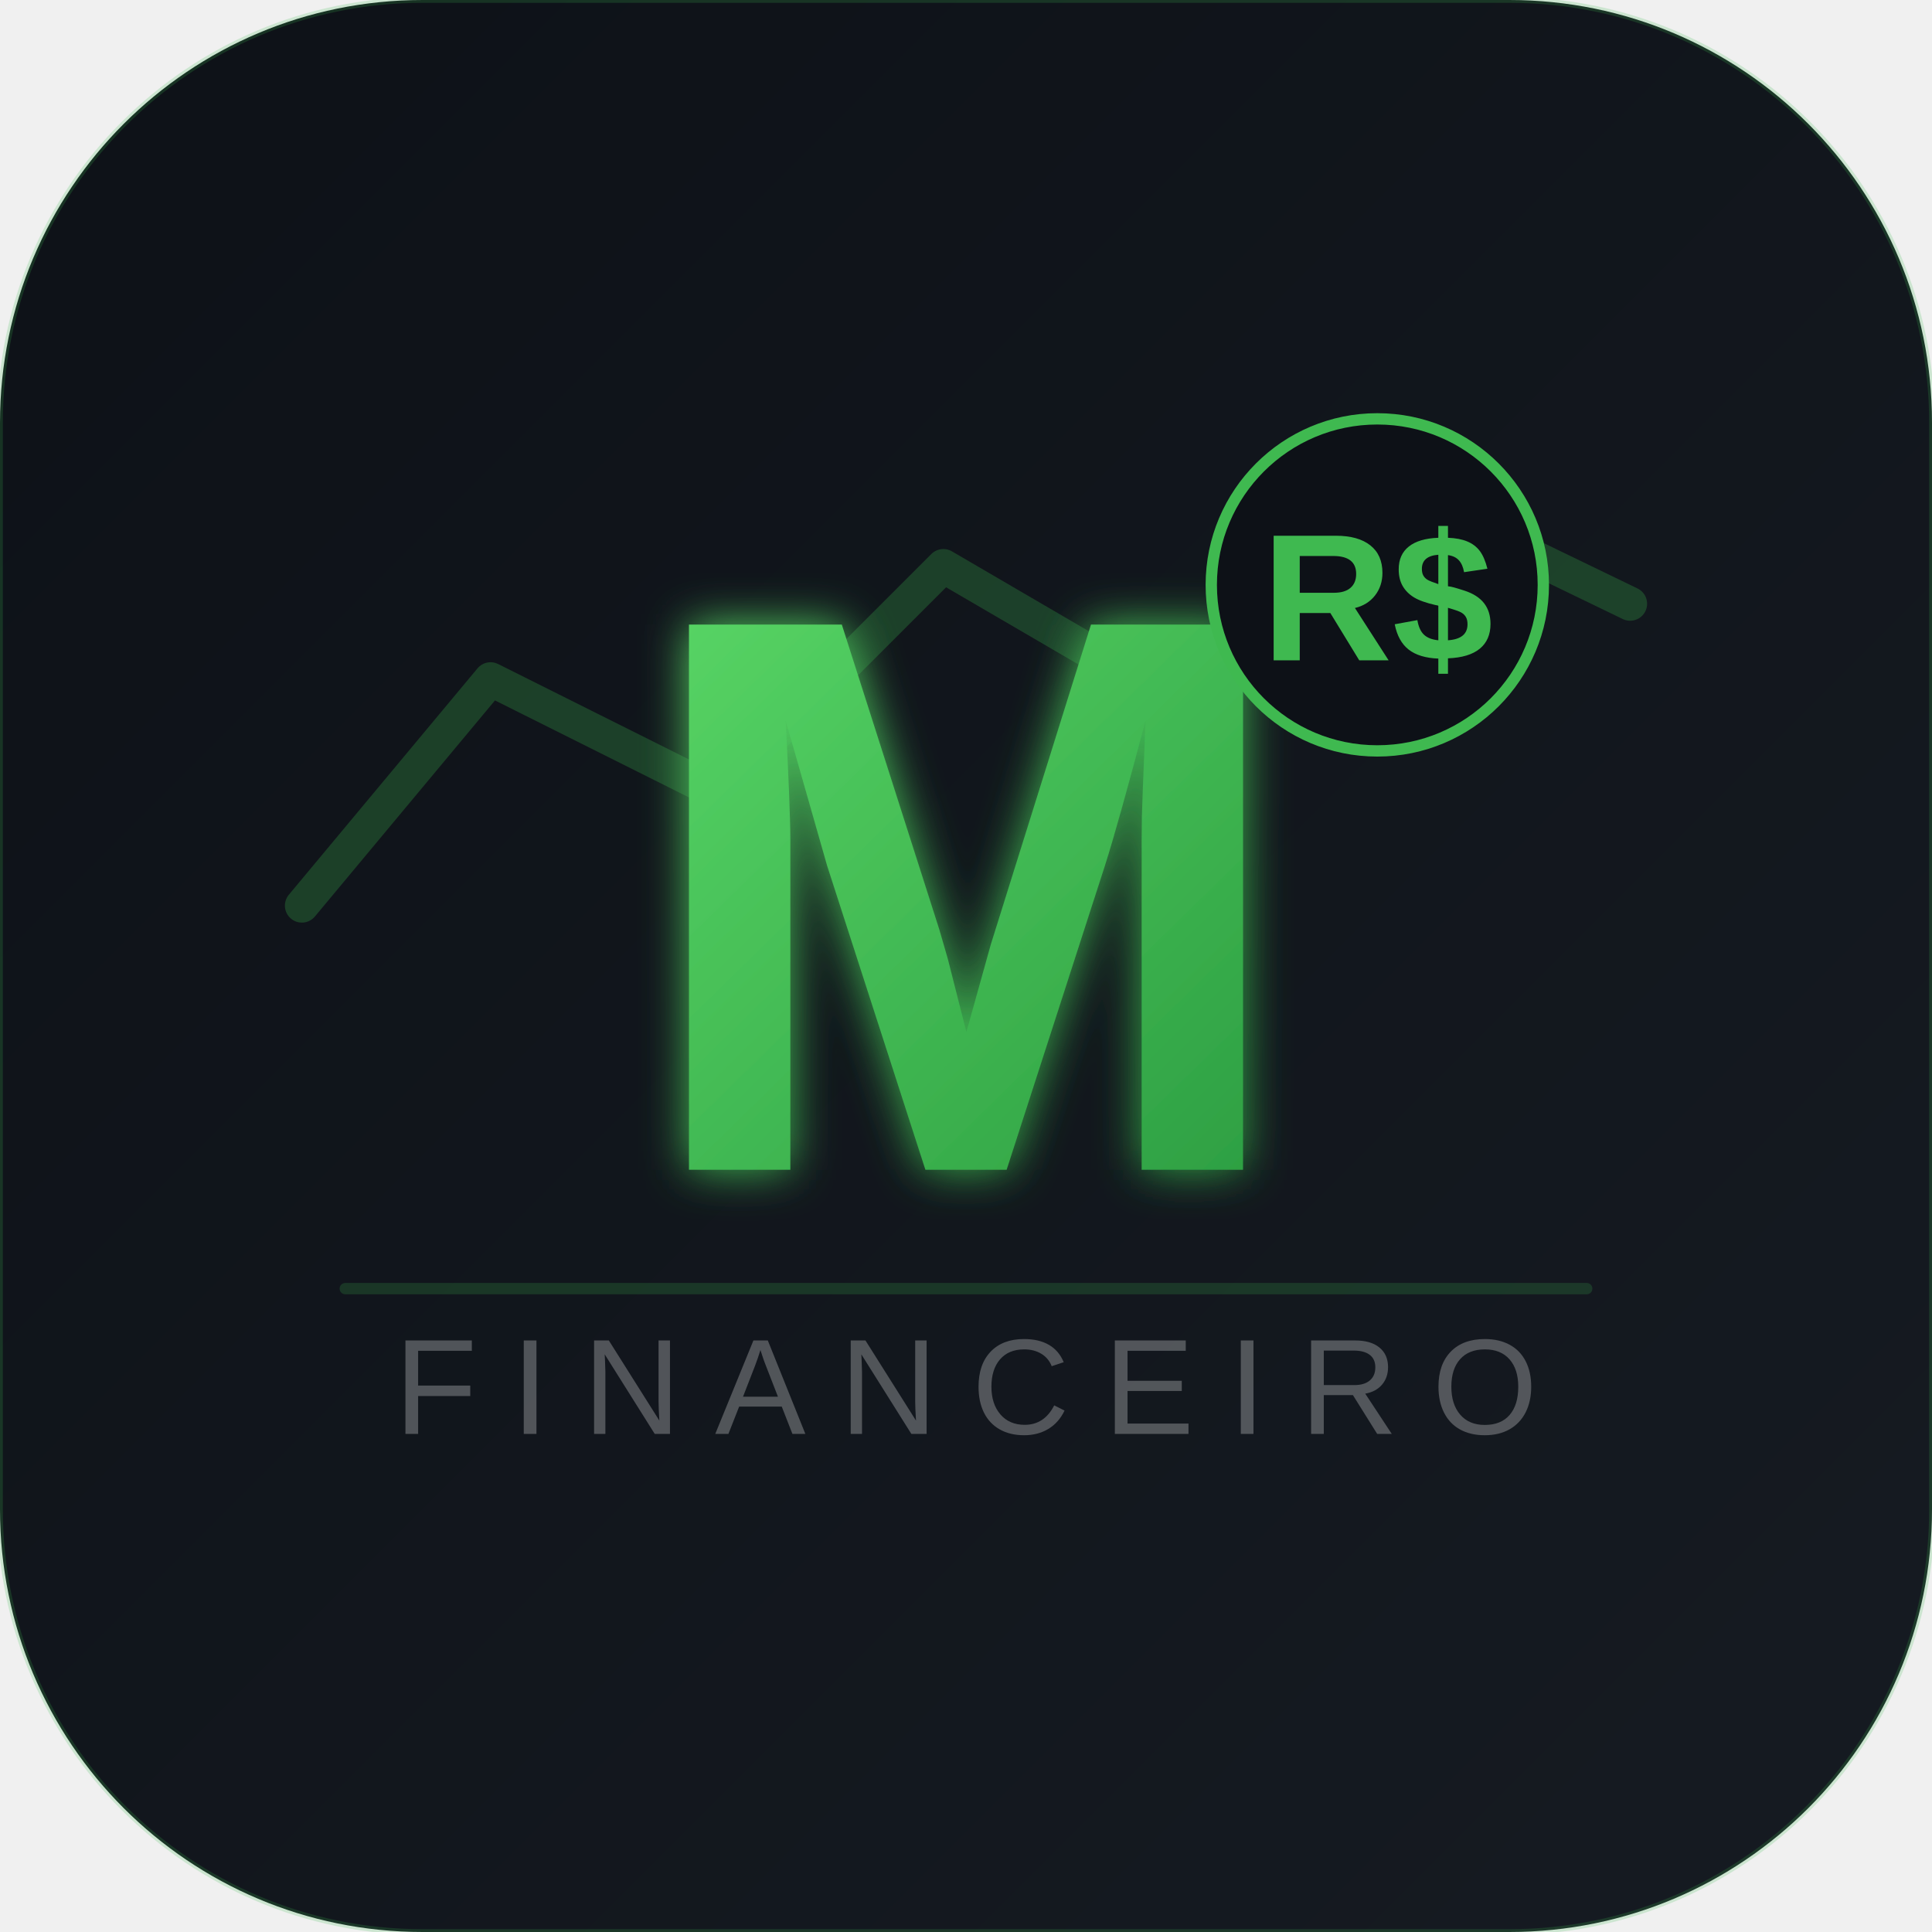
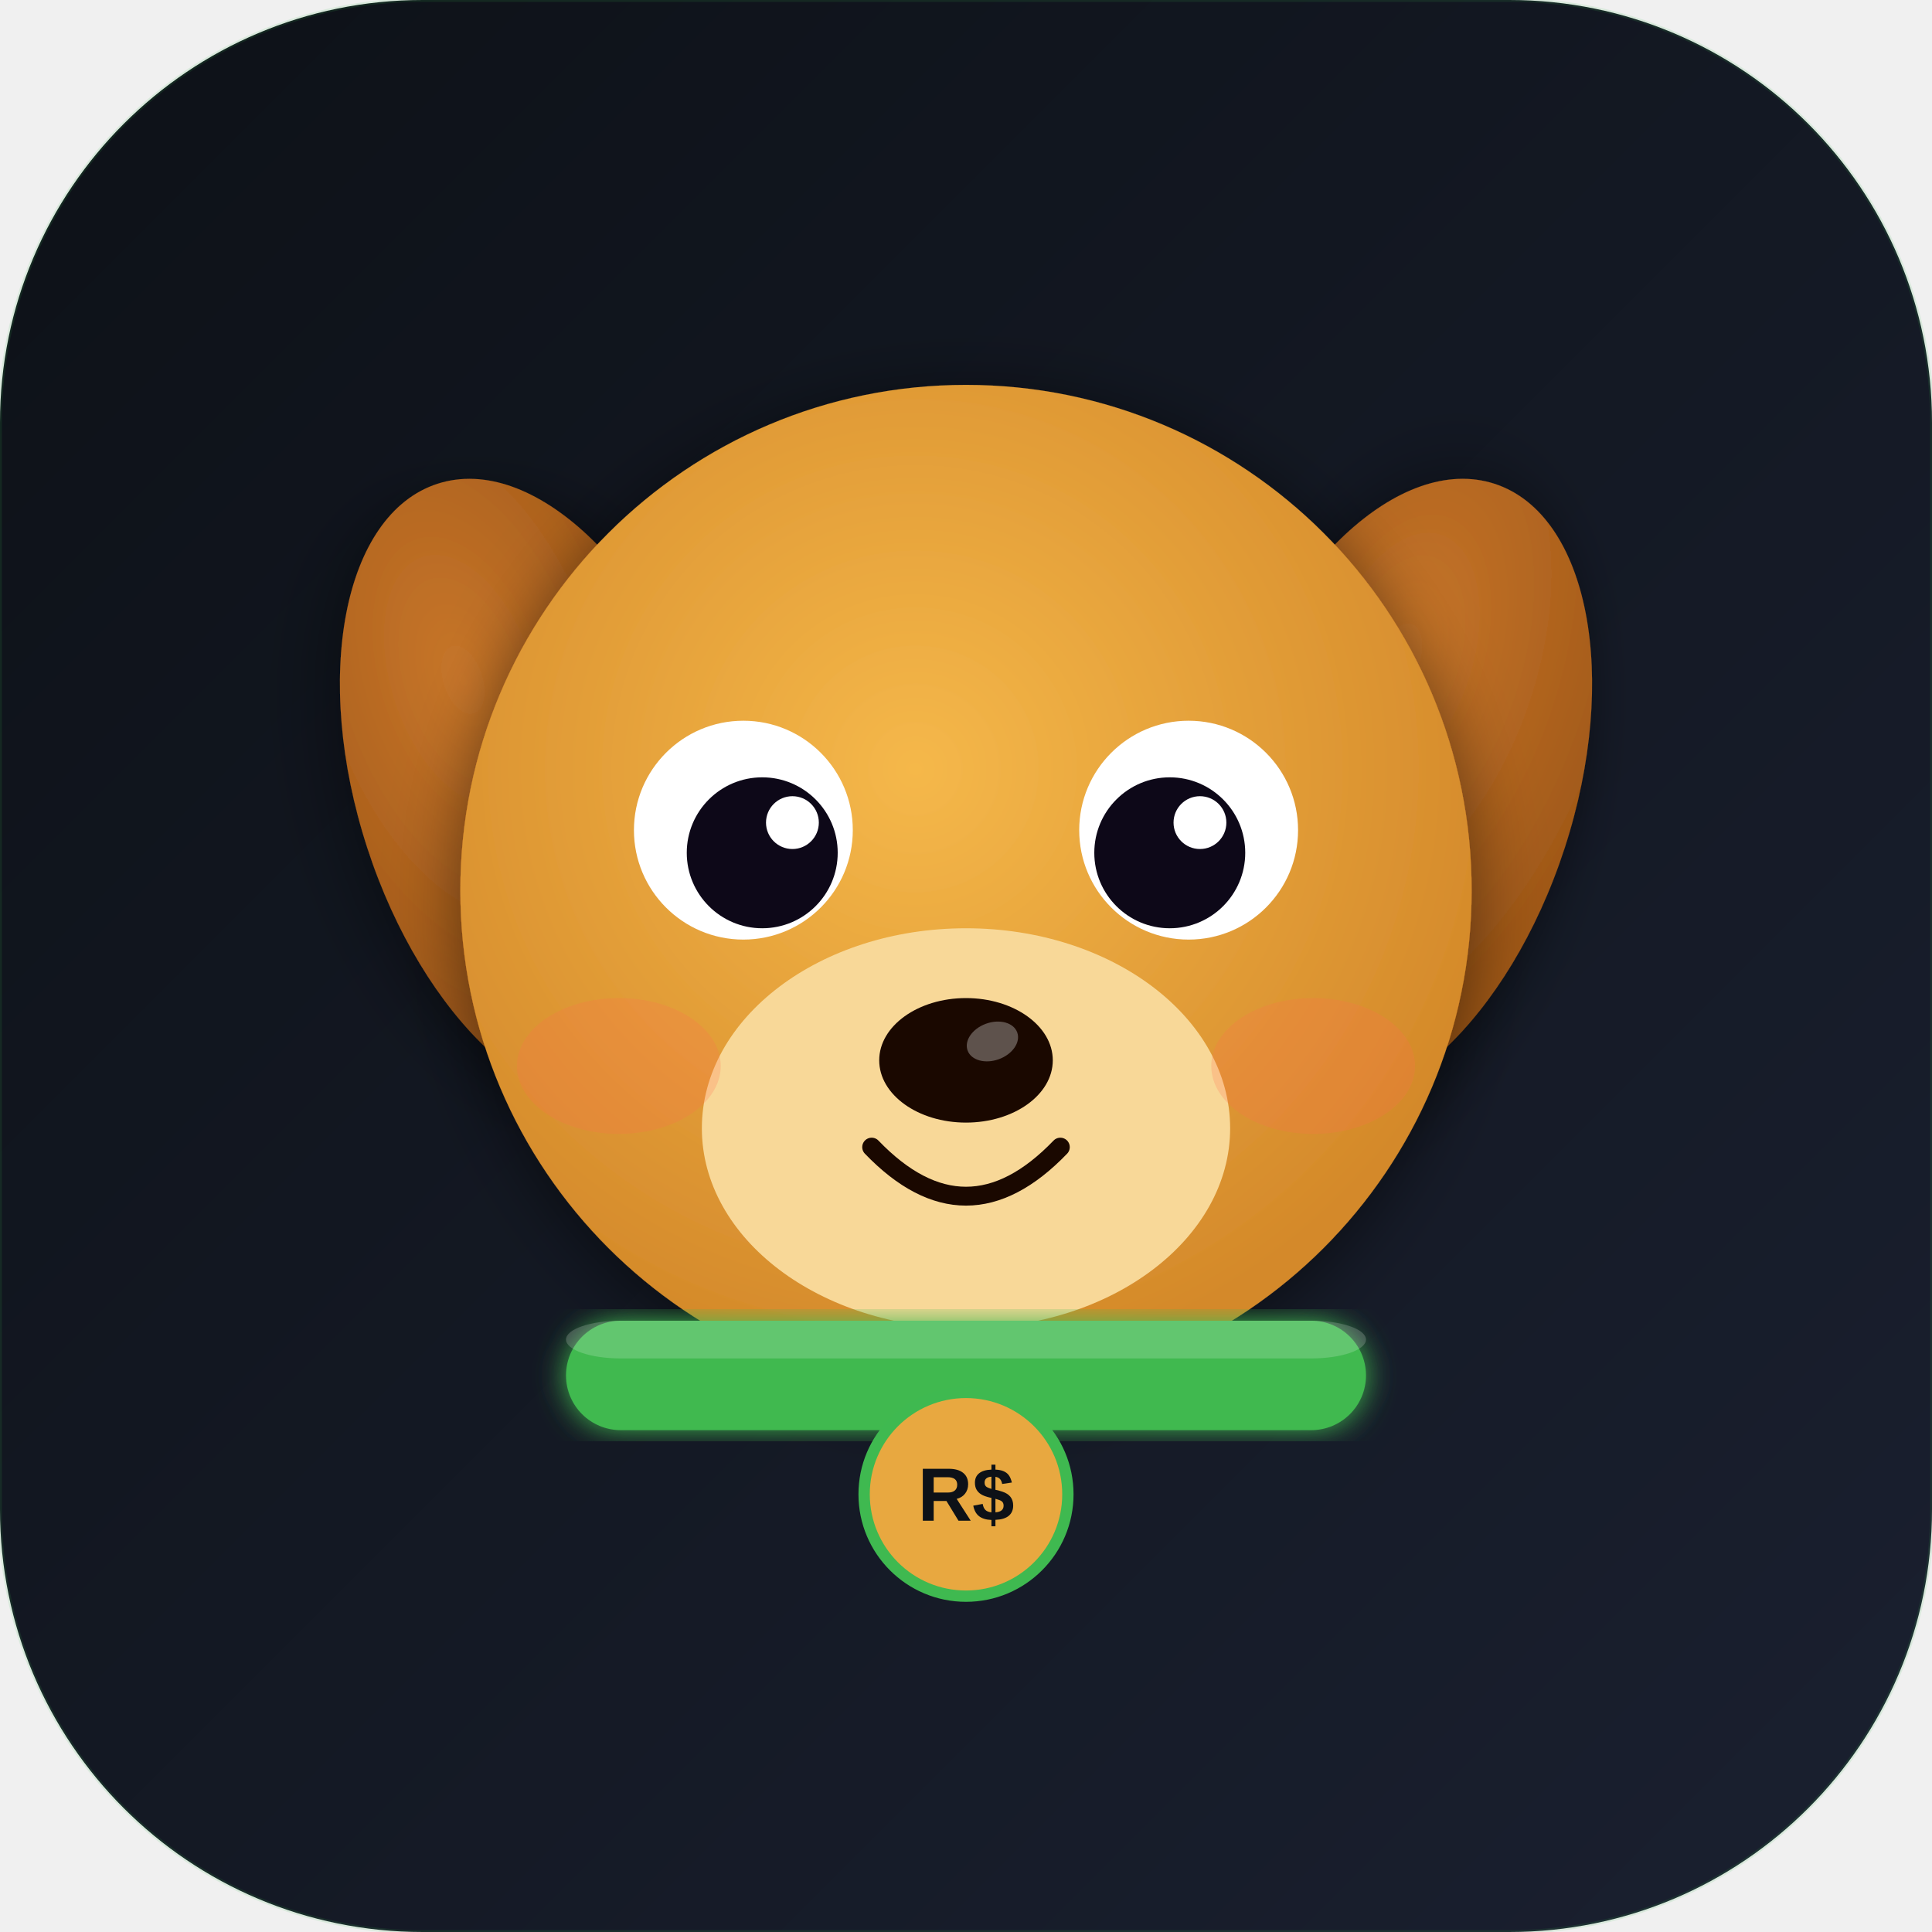
<svg xmlns="http://www.w3.org/2000/svg" viewBox="0 0 1024 1024" width="1024" height="1024">
  <defs>
    <linearGradient id="bg" x1="0%" y1="0%" x2="100%" y2="100%">
-       <stop offset="0%" style="stop-color:#0d1117" />
-       <stop offset="100%" style="stop-color:#161b22" />
+       <stop offset="0%" stop-color="#0d1117" />
+       <stop offset="100%" stop-color="#1a2030" />
    </linearGradient>
-     <linearGradient id="green" x1="0%" y1="0%" x2="100%" y2="100%">
-       <stop offset="0%" style="stop-color:#56d364" />
-       <stop offset="100%" style="stop-color:#2ea043" />
-     </linearGradient>
+     <radialGradient id="headGrad" cx="45%" cy="38%" r="60%">
+       <stop offset="0%" stop-color="#f5b84a" />
+       <stop offset="100%" stop-color="#d4892a" />
+     </radialGradient>
+     <radialGradient id="earGrad" cx="40%" cy="30%" r="65%">
+       <stop offset="0%" stop-color="#c8762a" />
+       <stop offset="100%" stop-color="#a05818" />
+     </radialGradient>
+     <filter id="shadow" x="-20%" y="-20%" width="140%" height="140%">
+       <feDropShadow dx="0" dy="6" stdDeviation="18" flood-color="#000" flood-opacity="0.5" />
+     </filter>
    <filter id="glow">
-       <feGaussianBlur stdDeviation="12" result="blur" />
+       <feGaussianBlur stdDeviation="8" result="blur" />
      <feMerge>
        <feMergeNode in="blur" />
        <feMergeNode in="SourceGraphic" />
      </feMerge>
    </filter>
  </defs>
  <rect width="1024" height="1024" rx="224" ry="224" fill="url(#bg)" />
-   <rect width="1024" height="1024" rx="224" ry="224" fill="none" stroke="#3fb95033" stroke-width="3" />
-   <polyline points="160,480  260,360  380,420  500,300  620,370  740,260  864,320" fill="none" stroke="#3fb95044" stroke-width="18" stroke-linecap="round" stroke-linejoin="round" />
-   <text x="512" y="620" font-family="'SF Pro Display', 'Helvetica Neue', Arial, sans-serif" font-size="420" font-weight="800" text-anchor="middle" fill="url(#green)" filter="url(#glow)" letter-spacing="-20">M</text>
-   <circle cx="730" cy="310" r="88" fill="#0d1117" stroke="#3fb950" stroke-width="6" />
-   <text x="730" y="350" font-family="'SF Pro Display', 'Helvetica Neue', Arial, sans-serif" font-size="96" font-weight="900" text-anchor="middle" fill="#3fb950">R$</text>
-   <rect x="180" y="680" width="664" height="6" rx="3" fill="#3fb95033" />
-   <text x="512" y="760" font-family="'SF Pro Display', 'Helvetica Neue', Arial, sans-serif" font-size="72" font-weight="300" text-anchor="middle" fill="#ffffff44" letter-spacing="18">FINANCEIRO</text>
+   <rect width="1024" height="1024" rx="224" ry="224" fill="none" stroke="#3fb95020" stroke-width="2" />
+   <ellipse cx="285" cy="420" rx="95" ry="172" fill="url(#earGrad)" transform="rotate(-18 285 420)" filter="url(#shadow)" />
+   <ellipse cx="739" cy="420" rx="95" ry="172" fill="url(#earGrad)" transform="rotate(18 739 420)" filter="url(#shadow)" />
+   <circle cx="512" cy="472" r="268" fill="url(#headGrad)" filter="url(#shadow)" />
+   <ellipse cx="512" cy="598" rx="140" ry="106" fill="#f8d898" />
+   <circle cx="394" cy="440" r="58" fill="white" />
+   <circle cx="404" cy="452" r="40" fill="#0d0818" />
+   <circle cx="420" cy="436" r="14" fill="white" />
+   <circle cx="630" cy="440" r="58" fill="white" />
+   <circle cx="620" cy="452" r="40" fill="#0d0818" />
+   <circle cx="636" cy="436" r="14" fill="white" />
+   <ellipse cx="512" cy="562" rx="46" ry="33" fill="#1a0800" />
+   <ellipse cx="526" cy="552" rx="14" ry="10" fill="rgba(255,255,255,0.3)" transform="rotate(-20 526 552)" />
+   <path d="M 462 608 Q 512 660 562 608" stroke="#1a0800" stroke-width="10" fill="none" stroke-linecap="round" />
+   <ellipse cx="328" cy="565" rx="54" ry="36" fill="rgba(255,110,80,0.22)" />
+   <ellipse cx="696" cy="565" rx="54" ry="36" fill="rgba(255,110,80,0.22)" />
+   <rect x="300" y="700" width="424" height="58" rx="29" fill="#3fb950" filter="url(#glow)" />
+   <rect x="300" y="700" width="424" height="20" rx="29" fill="rgba(255,255,255,0.18)" />
+   <circle cx="512" cy="792" r="54" fill="#e8a840" stroke="#3fb950" stroke-width="6" />
+   <text x="512" y="806" font-family="'Arial Black', Arial, sans-serif" font-size="40" font-weight="900" text-anchor="middle" fill="#0d1117">R$</text>
</svg>
